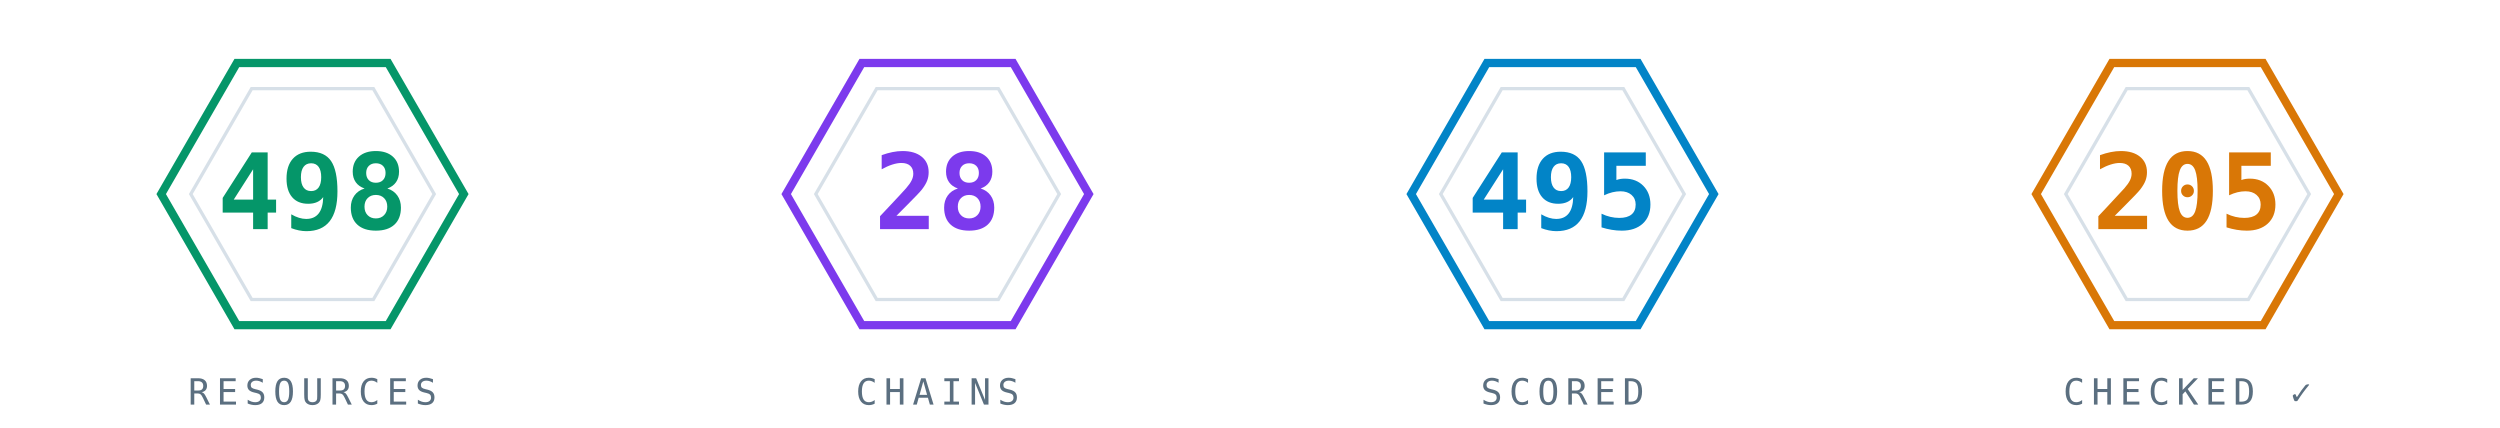
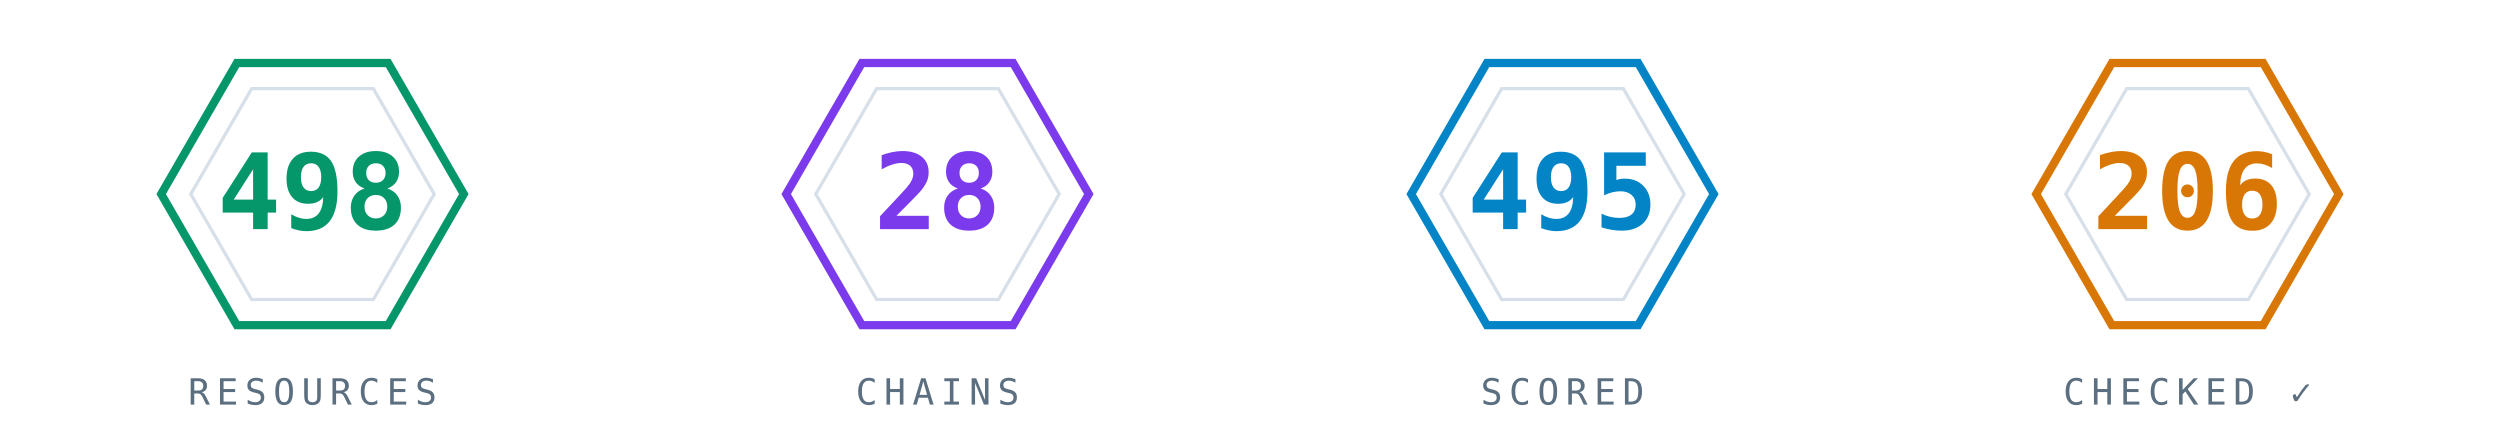
- <svg xmlns="http://www.w3.org/2000/svg" width="1520" height="260" viewBox="0 0 1520 260" role="img" aria-label="498 resources, 28 chains, 495 scored, 205 independently checked">
+ <svg xmlns="http://www.w3.org/2000/svg" width="1520" height="260" viewBox="0 0 1520 260" role="img" aria-label="498 resources, 28 chains, 495 scored, 206 independently checked">
  <g>
    <path d="M98.0 118.0 L144.0 38.3 L236.0 38.3 L282.0 118.0 L236.0 197.7 L144.0 197.7 Z" fill="none" stroke="#059669" stroke-width="5" />
    <path d="M116.0 118.0 L153.0 53.9 L227.0 53.9 L264.0 118.0 L227.0 182.1 L153.0 182.1 Z" fill="none" stroke="#d7e0e8" stroke-width="2" />
    <text x="190" y="139.333" text-anchor="middle" font-family="ui-monospace, SFMono-Regular, Menlo, monospace" font-size="64" font-weight="700" fill="#059669">498</text>
    <text x="190" y="246" text-anchor="middle" font-family="ui-monospace, SFMono-Regular, Menlo, monospace" font-size="22" letter-spacing="4" fill="#5b6f80">RESOURCES</text>
  </g>
  <g>
    <path d="M478.0 118.0 L524.0 38.3 L616.0 38.3 L662.0 118.0 L616.0 197.7 L524.0 197.7 Z" fill="none" stroke="#7c3aed" stroke-width="5" />
    <path d="M496.0 118.0 L533.0 53.9 L607.0 53.9 L644.0 118.0 L607.0 182.1 L533.0 182.1 Z" fill="none" stroke="#d7e0e8" stroke-width="2" />
    <text x="570" y="139.333" text-anchor="middle" font-family="ui-monospace, SFMono-Regular, Menlo, monospace" font-size="64" font-weight="700" fill="#7c3aed">28</text>
    <text x="570" y="246" text-anchor="middle" font-family="ui-monospace, SFMono-Regular, Menlo, monospace" font-size="22" letter-spacing="4" fill="#5b6f80">CHAINS</text>
  </g>
  <g>
    <path d="M858.0 118.0 L904.0 38.3 L996.0 38.3 L1042.0 118.0 L996.0 197.7 L904.0 197.7 Z" fill="none" stroke="#0284c7" stroke-width="5" />
    <path d="M876.0 118.0 L913.0 53.9 L987.0 53.9 L1024.0 118.0 L987.0 182.1 L913.0 182.1 Z" fill="none" stroke="#d7e0e8" stroke-width="2" />
    <text x="950" y="139.333" text-anchor="middle" font-family="ui-monospace, SFMono-Regular, Menlo, monospace" font-size="64" font-weight="700" fill="#0284c7">495</text>
    <text x="950" y="246" text-anchor="middle" font-family="ui-monospace, SFMono-Regular, Menlo, monospace" font-size="22" letter-spacing="4" fill="#5b6f80">SCORED</text>
  </g>
  <g>
    <path d="M1238.0 118.0 L1284.0 38.3 L1376.0 38.3 L1422.0 118.0 L1376.0 197.7 L1284.0 197.7 Z" fill="none" stroke="#d97706" stroke-width="5" />
    <path d="M1256.0 118.0 L1293.0 53.9 L1367.0 53.9 L1404.0 118.0 L1367.0 182.1 L1293.0 182.1 Z" fill="none" stroke="#d7e0e8" stroke-width="2" />
-     <text x="1330" y="139.333" text-anchor="middle" font-family="ui-monospace, SFMono-Regular, Menlo, monospace" font-size="64" font-weight="700" fill="#d97706">205</text>
+     <text x="1330" y="139.333" text-anchor="middle" font-family="ui-monospace, SFMono-Regular, Menlo, monospace" font-size="64" font-weight="700" fill="#d97706">206</text>
    <text x="1330" y="246" text-anchor="middle" font-family="ui-monospace, SFMono-Regular, Menlo, monospace" font-size="22" letter-spacing="4" fill="#5b6f80">CHECKED ✓</text>
  </g>
</svg>
